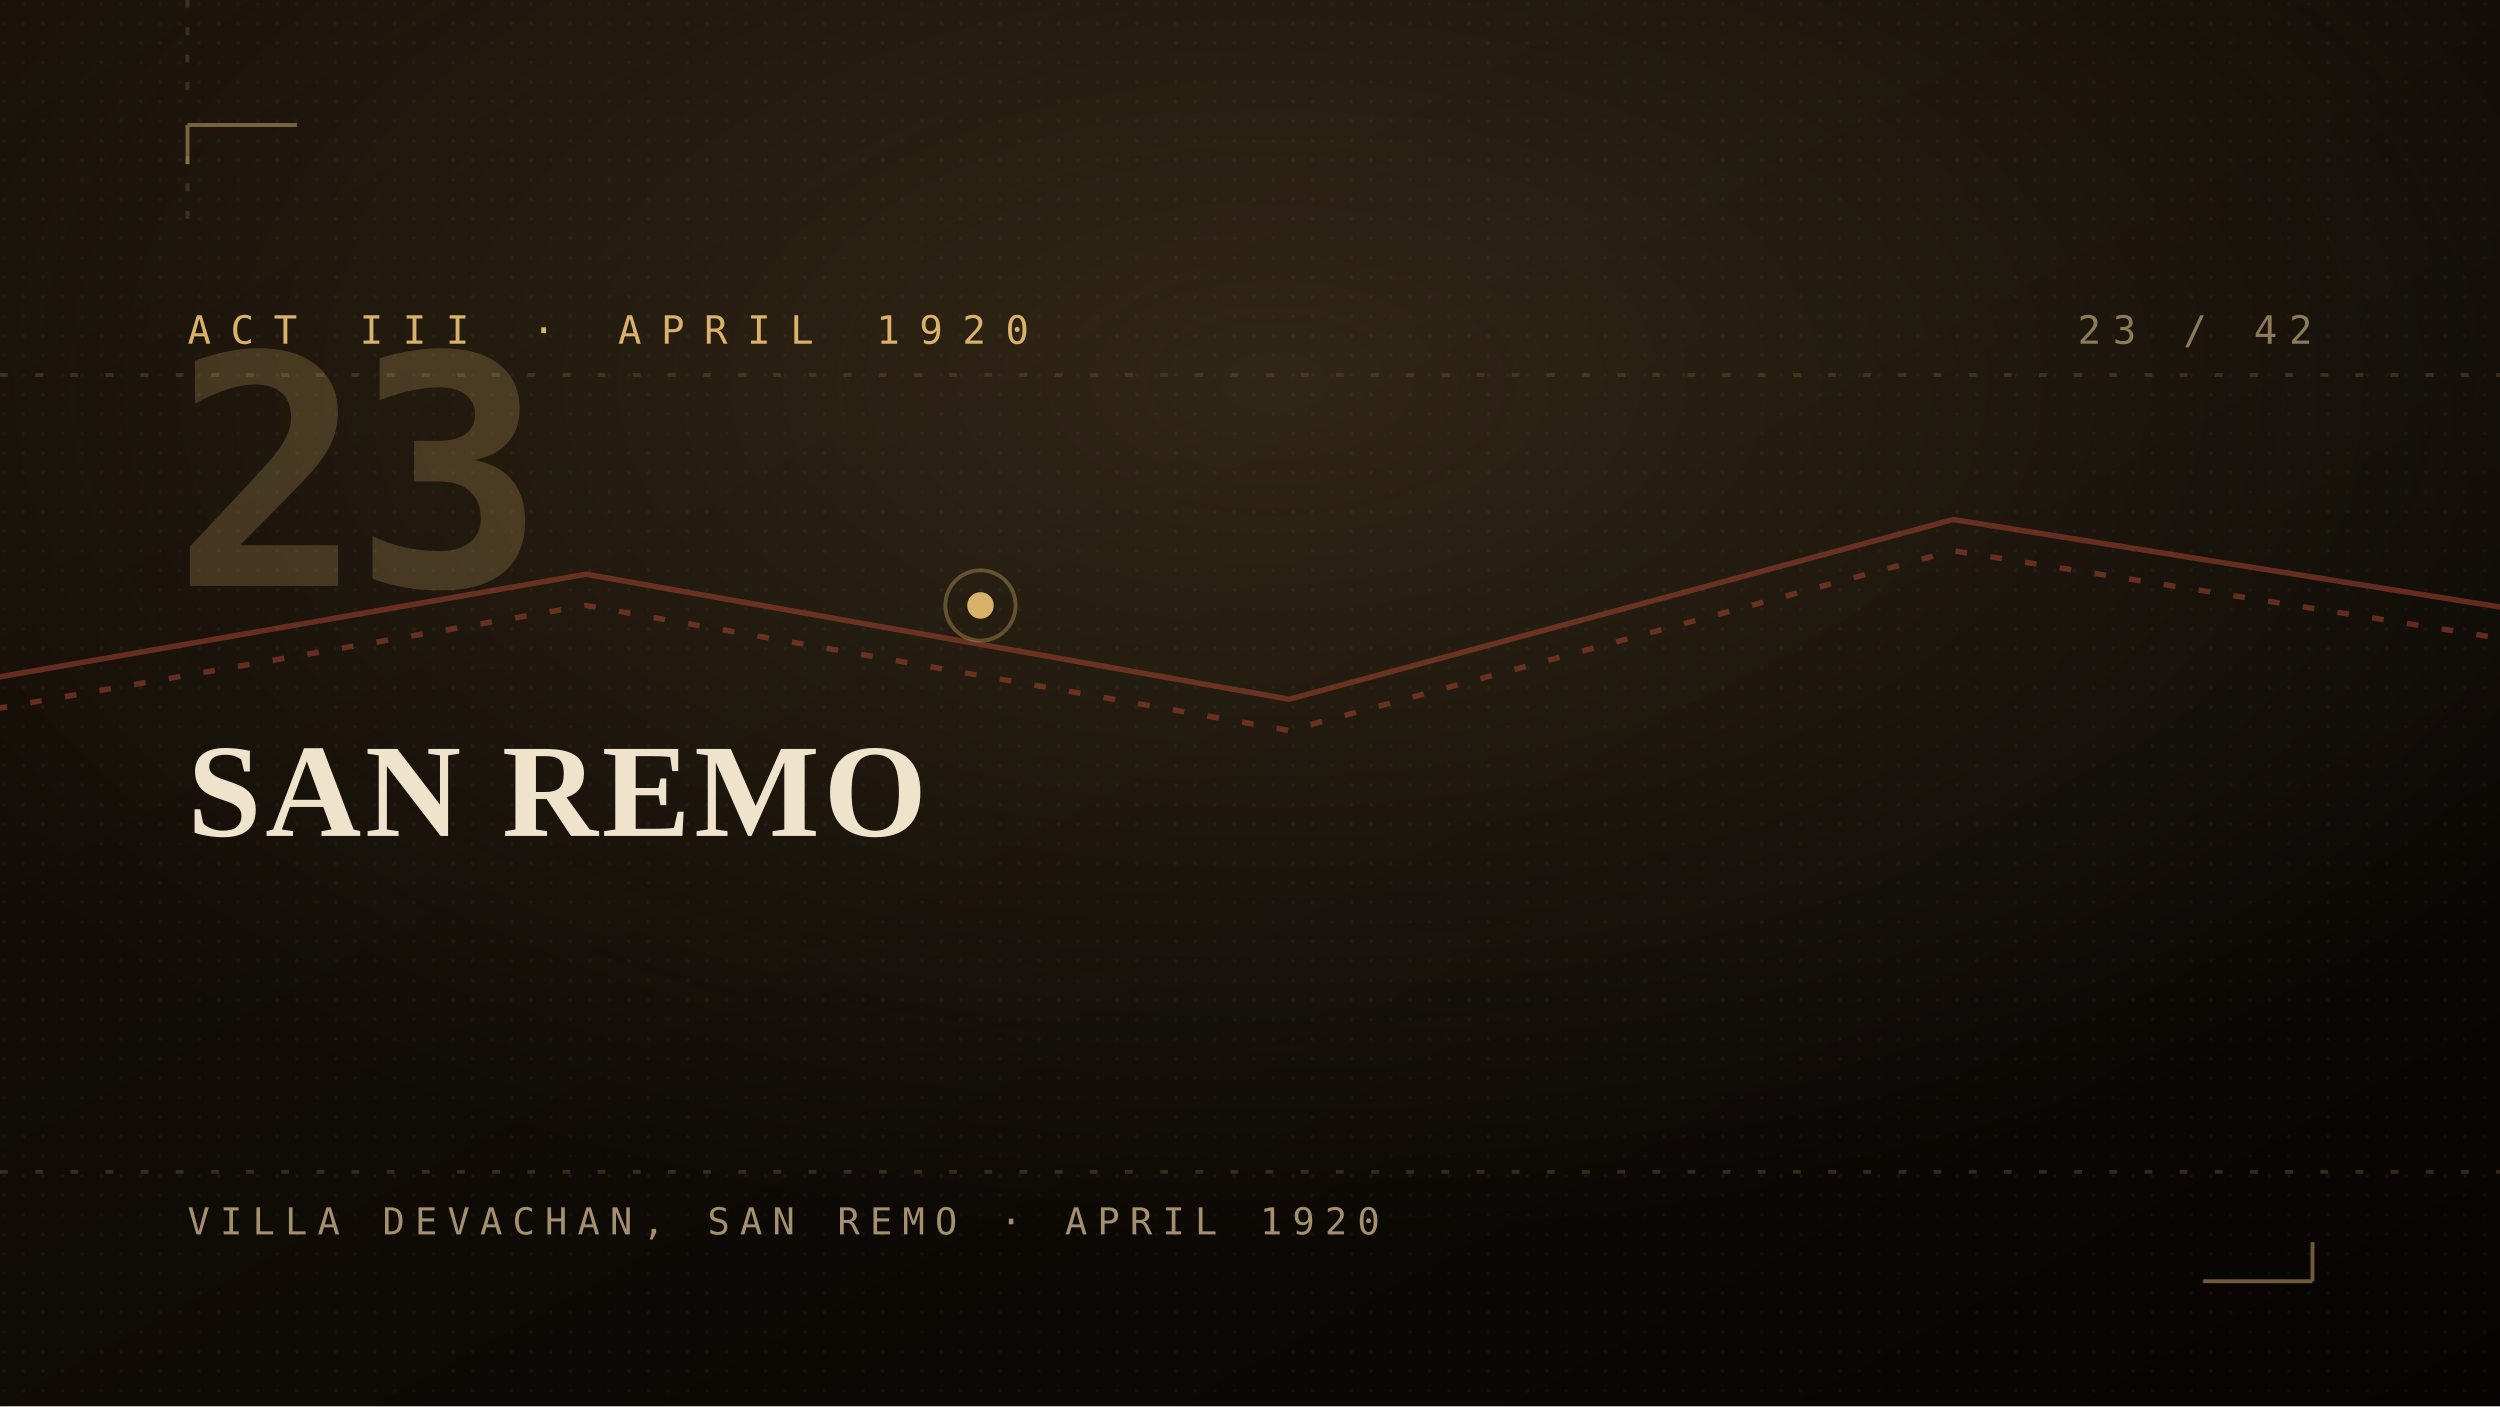
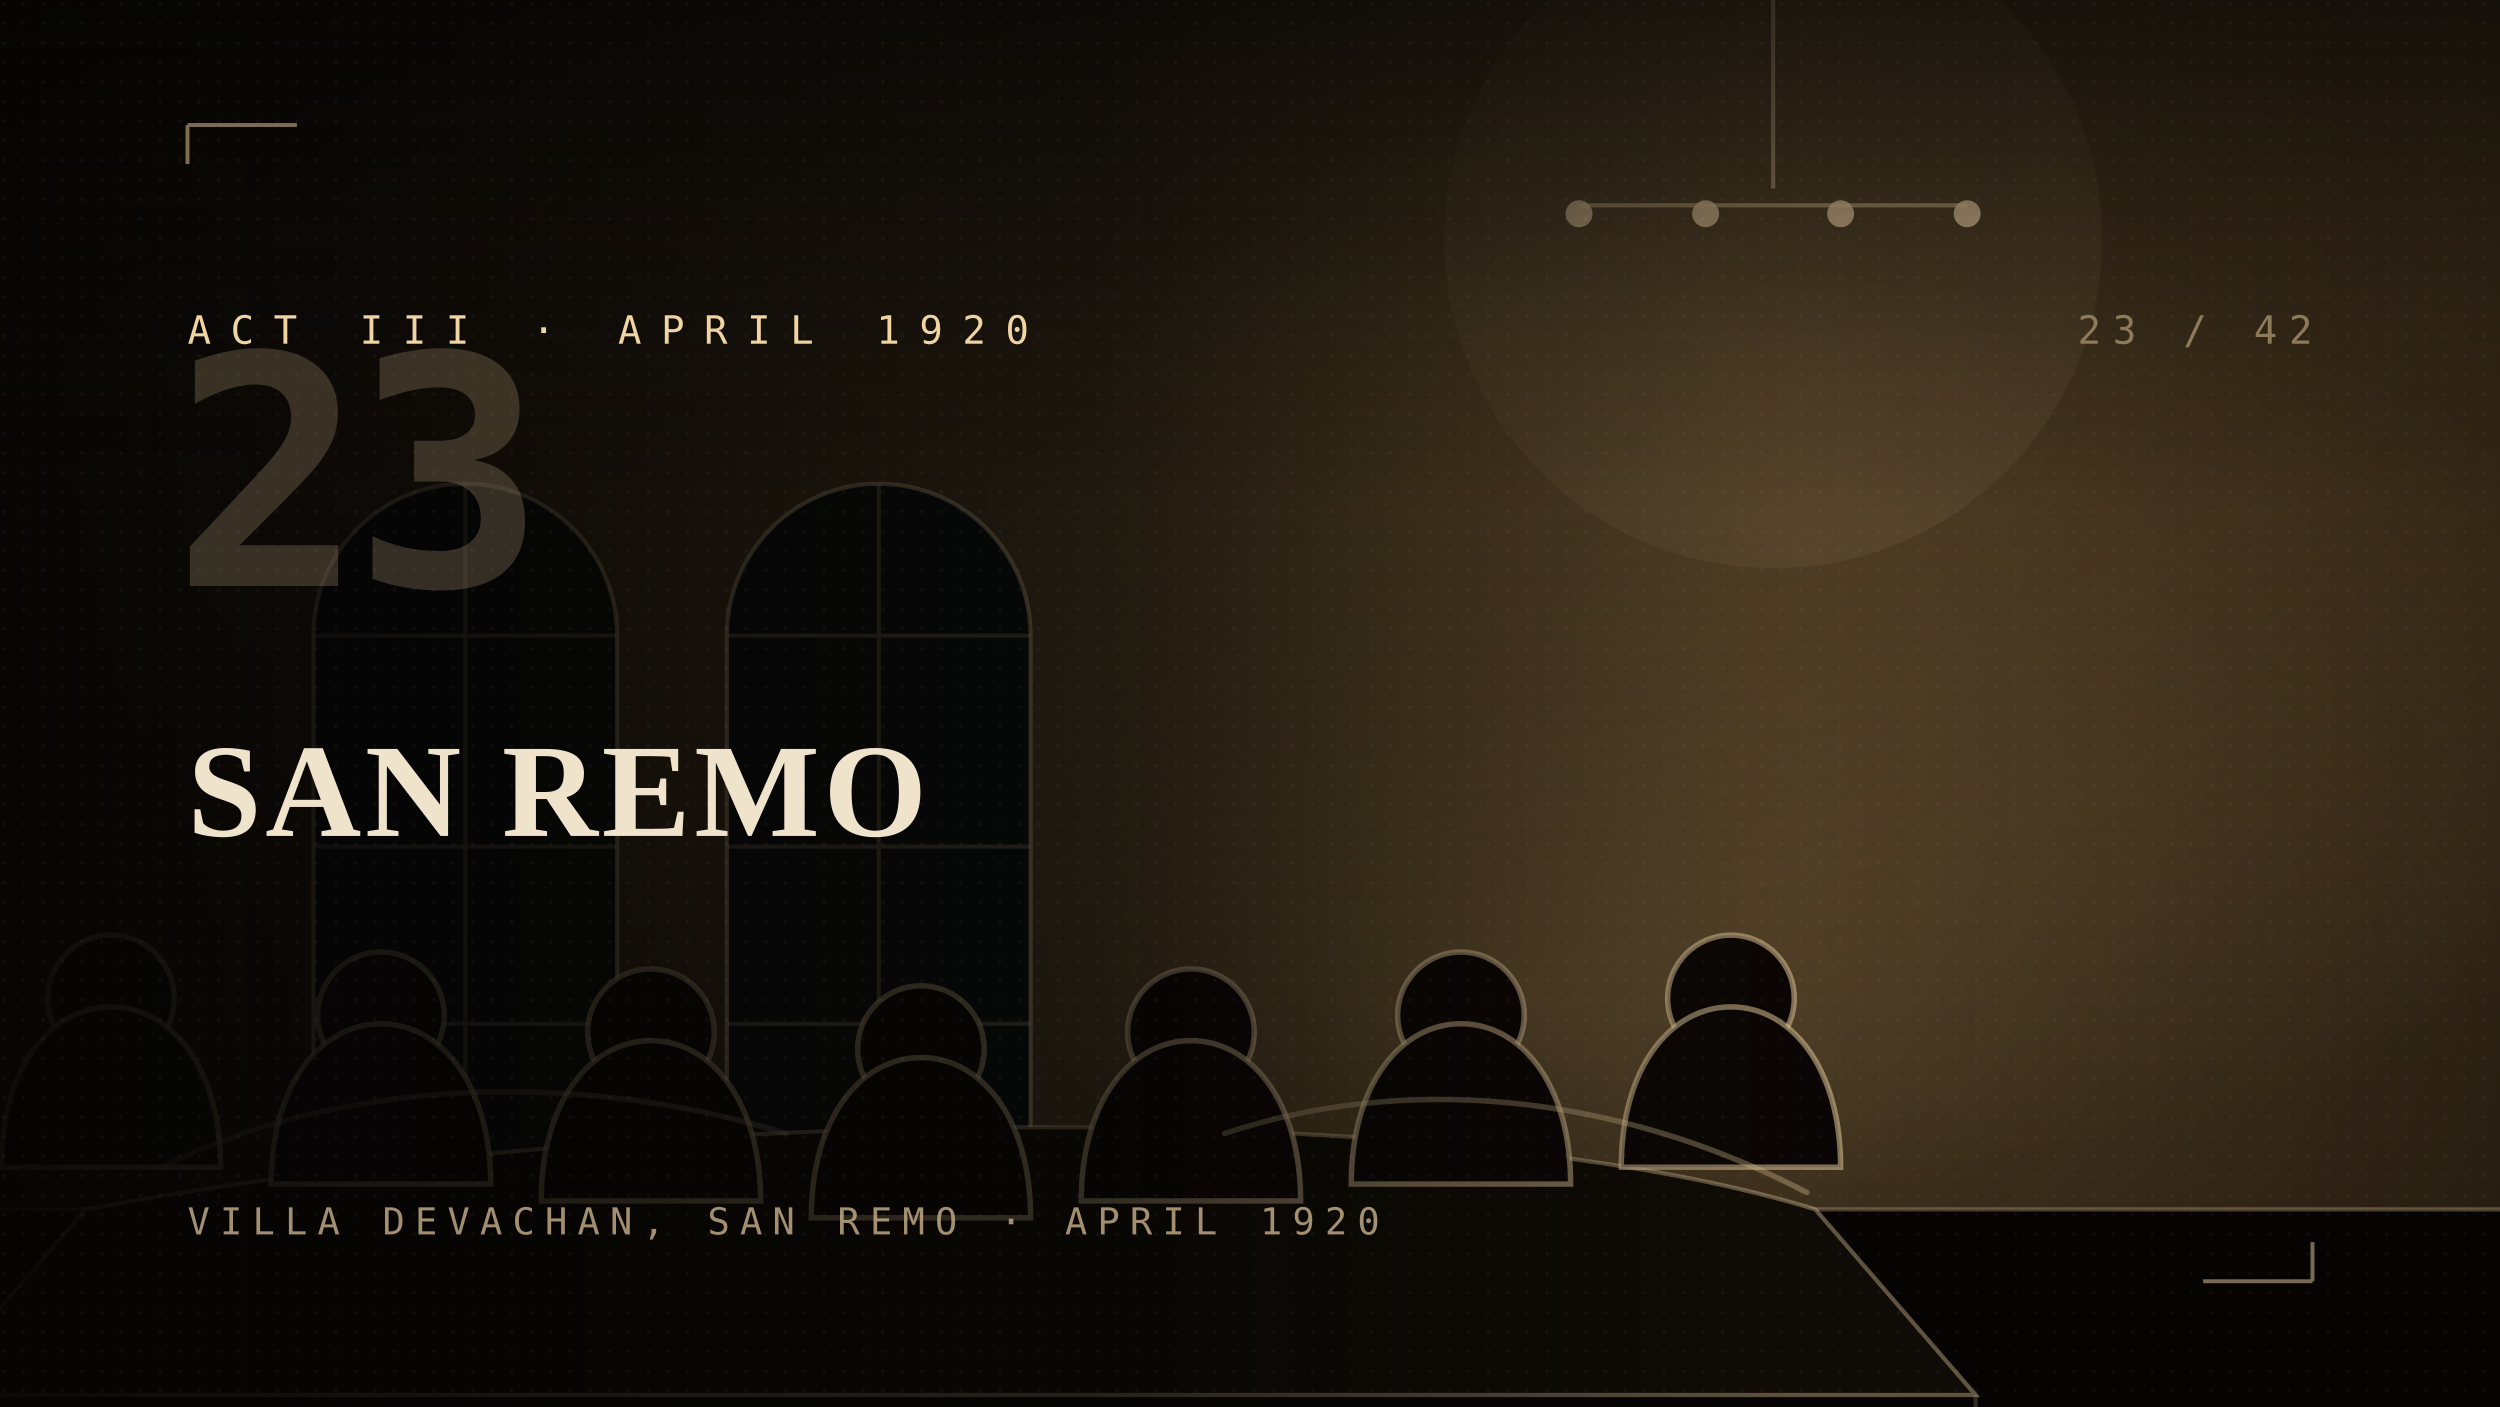
<svg xmlns="http://www.w3.org/2000/svg" width="640" height="360" viewBox="0 0 640 360" role="img" aria-labelledby="t d">
  <defs>
-     <linearGradient id="bg" x1="0" y1="0" x2="1" y2="1">
-       <stop offset="0" stop-color="#171008" />
-       <stop offset="0.55" stop-color="#0e0a06" />
-       <stop offset="1" stop-color="#060403" />
+     <linearGradient id="bg" x1="0" y1="0" x2="0.4" y2="1">
+       <stop offset="0" stop-color="#3d2d18" />
+       <stop offset="1" stop-color="#150e08" />
    </linearGradient>
-     <radialGradient id="glow" cx="51%" cy="27%" r="62%">
-       <stop offset="0" stop-color="#d8b26a" stop-opacity="0.16" />
-       <stop offset="1" stop-color="#d8b26a" stop-opacity="0" />
+     <radialGradient id="glow" cx="57%" cy="21%" r="66%">
+       <stop offset="0" stop-color="#eabf76" stop-opacity="0.2" />
+       <stop offset="1" stop-color="#eabf76" stop-opacity="0" />
+     </radialGradient>
+     <linearGradient id="scrim" x1="0" y1="0" x2="1" y2="0">
+       <stop offset="0" stop-color="#050403" stop-opacity="0.94" />
+       <stop offset="0.44" stop-color="#050403" stop-opacity="0.66" />
+       <stop offset="0.72" stop-color="#050403" stop-opacity="0.08" />
+       <stop offset="1" stop-color="#050403" stop-opacity="0" />
+     </linearGradient>
+     <linearGradient id="topscrim" x1="0" y1="0" x2="0" y2="1">
+       <stop offset="0" stop-color="#050403" stop-opacity="0.7" />
+       <stop offset="0.6" stop-color="#050403" stop-opacity="0.22" />
+       <stop offset="1" stop-color="#050403" stop-opacity="0" />
+     </linearGradient>
+     <radialGradient id="horizon" cx="62%" cy="72%" r="56%">
+       <stop offset="0" stop-color="#eabf76" stop-opacity="0.3" />
+       <stop offset="1" stop-color="#eabf76" stop-opacity="0" />
    </radialGradient>
    <pattern id="grain" width="5" height="5" patternUnits="userSpaceOnUse">
      <circle cx="1" cy="1" r="0.5" fill="#ffffff" opacity="0.035" />
    </pattern>
  </defs>
  <rect width="640" height="360" fill="url(#bg)" />
  <rect width="640" height="360" fill="url(#glow)" />
+   <rect width="640" height="360" fill="url(#horizon)" />
+   <g>
+     <g transform="translate(640 0) scale(-1 1) translate(320 180) scale(1.08) translate(-320 -180)">
+       <path d="M0 300 H640 V360 H0 Z" fill="#050403" />
+       <path d="M0 300 H640" stroke="#f0d4a2" stroke-opacity="0.3" />
+       <g fill="#0a0d10" stroke="#f0d4a2" stroke-opacity="0.55">
+         <path d="M372 300 V164 a36 36 0 0 1 72 0 v136 Z" />
+         <path d="M470 300 V164 a36 36 0 0 1 72 0 v136 Z" />
+       </g>
+       <g stroke="#f0d4a2" stroke-opacity="0.32">
+         <path d="M408 300 V128 M372 214 H444 M372 256 H444 M372 164 H444" />
+         <path d="M506 300 V128 M470 214 H542 M470 256 H542 M470 164 H542" />
+       </g>
+       <g stroke="#f0d4a2" stroke-opacity="0.55" fill="none">
+         <path d="M196 0 V58" />
+         <path d="M150 62 H242" />
+       </g>
+       <g fill="#f0d4a2" opacity="0.85">
+         <circle cx="150" cy="64" r="3.2" />
+         <circle cx="180" cy="64" r="3.2" />
+         <circle cx="212" cy="64" r="3.2" />
+         <circle cx="242" cy="64" r="3.2" />
+       </g>
+       <circle cx="196" cy="70" r="78" fill="#f0d4a2" opacity="0.07" />
+       <path d="M186 300 C270 274 456 274 596 300 L634 344 H148 Z" fill="#100c06" stroke="#f0d4a2" stroke-opacity="0.4" />
+       <path d="M148 344 V360 M634 344 V360" stroke="#f0d4a2" stroke-opacity="0.2" />
+       <g fill="#0b0705" stroke="#f0d4a2" stroke-opacity="0.55" stroke-width="1.3">
+         <circle cx="206" cy="250" r="15" />
+         <path d="M180 290 c0 -24 12 -38 26 -38 s26 14 26 38 Z" />
+         <circle cx="270" cy="254" r="15" />
+         <path d="M244 294 c0 -24 12 -38 26 -38 s26 14 26 38 Z" />
+         <circle cx="334" cy="258" r="15" />
+         <path d="M308 298 c0 -24 12 -38 26 -38 s26 14 26 38 Z" />
+         <circle cx="398" cy="262" r="15" />
+         <path d="M372 302 c0 -24 12 -38 26 -38 s26 14 26 38 Z" />
+         <circle cx="462" cy="258" r="15" />
+         <path d="M436 298 c0 -24 12 -38 26 -38 s26 14 26 38 Z" />
+         <circle cx="526" cy="254" r="15" />
+         <path d="M500 294 c0 -24 12 -38 26 -38 s26 14 26 38 Z" />
+         <circle cx="590" cy="250" r="15" />
+         <path d="M564 290 c0 -24 12 -38 26 -38 s26 14 26 38 Z" />
+       </g>
+       <path d="M188 296 c46 -24 96 -28 138 -14" fill="none" stroke="#f0d4a2" stroke-opacity="0.35" stroke-width="1.3" stroke-linecap="round" />
+       <path d="M430 282 c52 -16 108 -12 148 8" fill="none" stroke="#f0d4a2" stroke-opacity="0.28" stroke-width="1.3" stroke-linecap="round" />
+     </g>
+   </g>
+   <rect width="640" height="360" fill="url(#scrim)" />
+   <rect width="640" height="130" fill="url(#topscrim)" />
  <rect width="640" height="360" fill="url(#grain)" />
-   <g stroke="#5a4526" stroke-width="1" opacity="0.55">
-     <path d="M0 96 H640" stroke-dasharray="2 7" />
-     <path d="M0 300 H640" stroke-dasharray="2 7" />
-     <path d="M48 0 V24 M48 40 V56" stroke-dasharray="2 5" />
-   </g>
-   <g fill="none" stroke="#a4442f" stroke-width="1.4" opacity="0.55">
-     <path d="M-10 175 L150 147 L330 179 L500 133 L650 157" />
-     <path d="M-10 183 L150 155 L330 187 L500 141 L650 165" stroke-dasharray="3 6" />
-   </g>
-   <circle cx="251" cy="155" r="3.4" fill="#d8b26a" />
-   <circle cx="251" cy="155" r="9" fill="none" stroke="#d8b26a" stroke-opacity="0.35" />
-   <text x="48" y="88" font-family="'JetBrains Mono',Consolas,monospace" font-size="10" fill="#d8b26a" letter-spacing="5">ACT III · APRIL 1920</text>
+   <text x="48" y="88" font-family="'JetBrains Mono',Consolas,monospace" font-size="10" fill="#f0d4a2" letter-spacing="5">ACT III · APRIL 1920</text>
  <text x="592" y="88" text-anchor="end" font-family="'JetBrains Mono',Consolas,monospace" font-size="10" fill="#8d7a58" letter-spacing="3">23 / 42</text>
-   <text x="44" y="150" font-family="'JetBrains Mono',Consolas,monospace" font-size="82" font-weight="700" fill="#d8b26a" opacity="0.22" letter-spacing="-3">23</text>
+   <text x="44" y="150" font-family="'JetBrains Mono',Consolas,monospace" font-size="82" font-weight="700" fill="#f0d4a2" opacity="0.2" letter-spacing="-3">23</text>
  <text x="48" y="214" font-family="Georgia,'Times New Roman',serif" font-size="34" font-weight="700" fill="#efe3cb" letter-spacing="1">SAN REMO</text>
  <text x="48" y="316" font-family="'JetBrains Mono',Consolas,monospace" font-size="9.5" fill="#c9b18a" opacity="0.8" letter-spacing="2.6">VILLA DEVACHAN, SAN REMO · APRIL 1920</text>
-   <g stroke="#d8b26a" stroke-opacity="0.5" stroke-width="1">
+   <g stroke="#f0d4a2" stroke-opacity="0.5" stroke-width="1">
    <path d="M48 32 h28 M48 32 v10" />
    <path d="M592 328 h-28 M592 328 v-10" />
  </g>
</svg>
